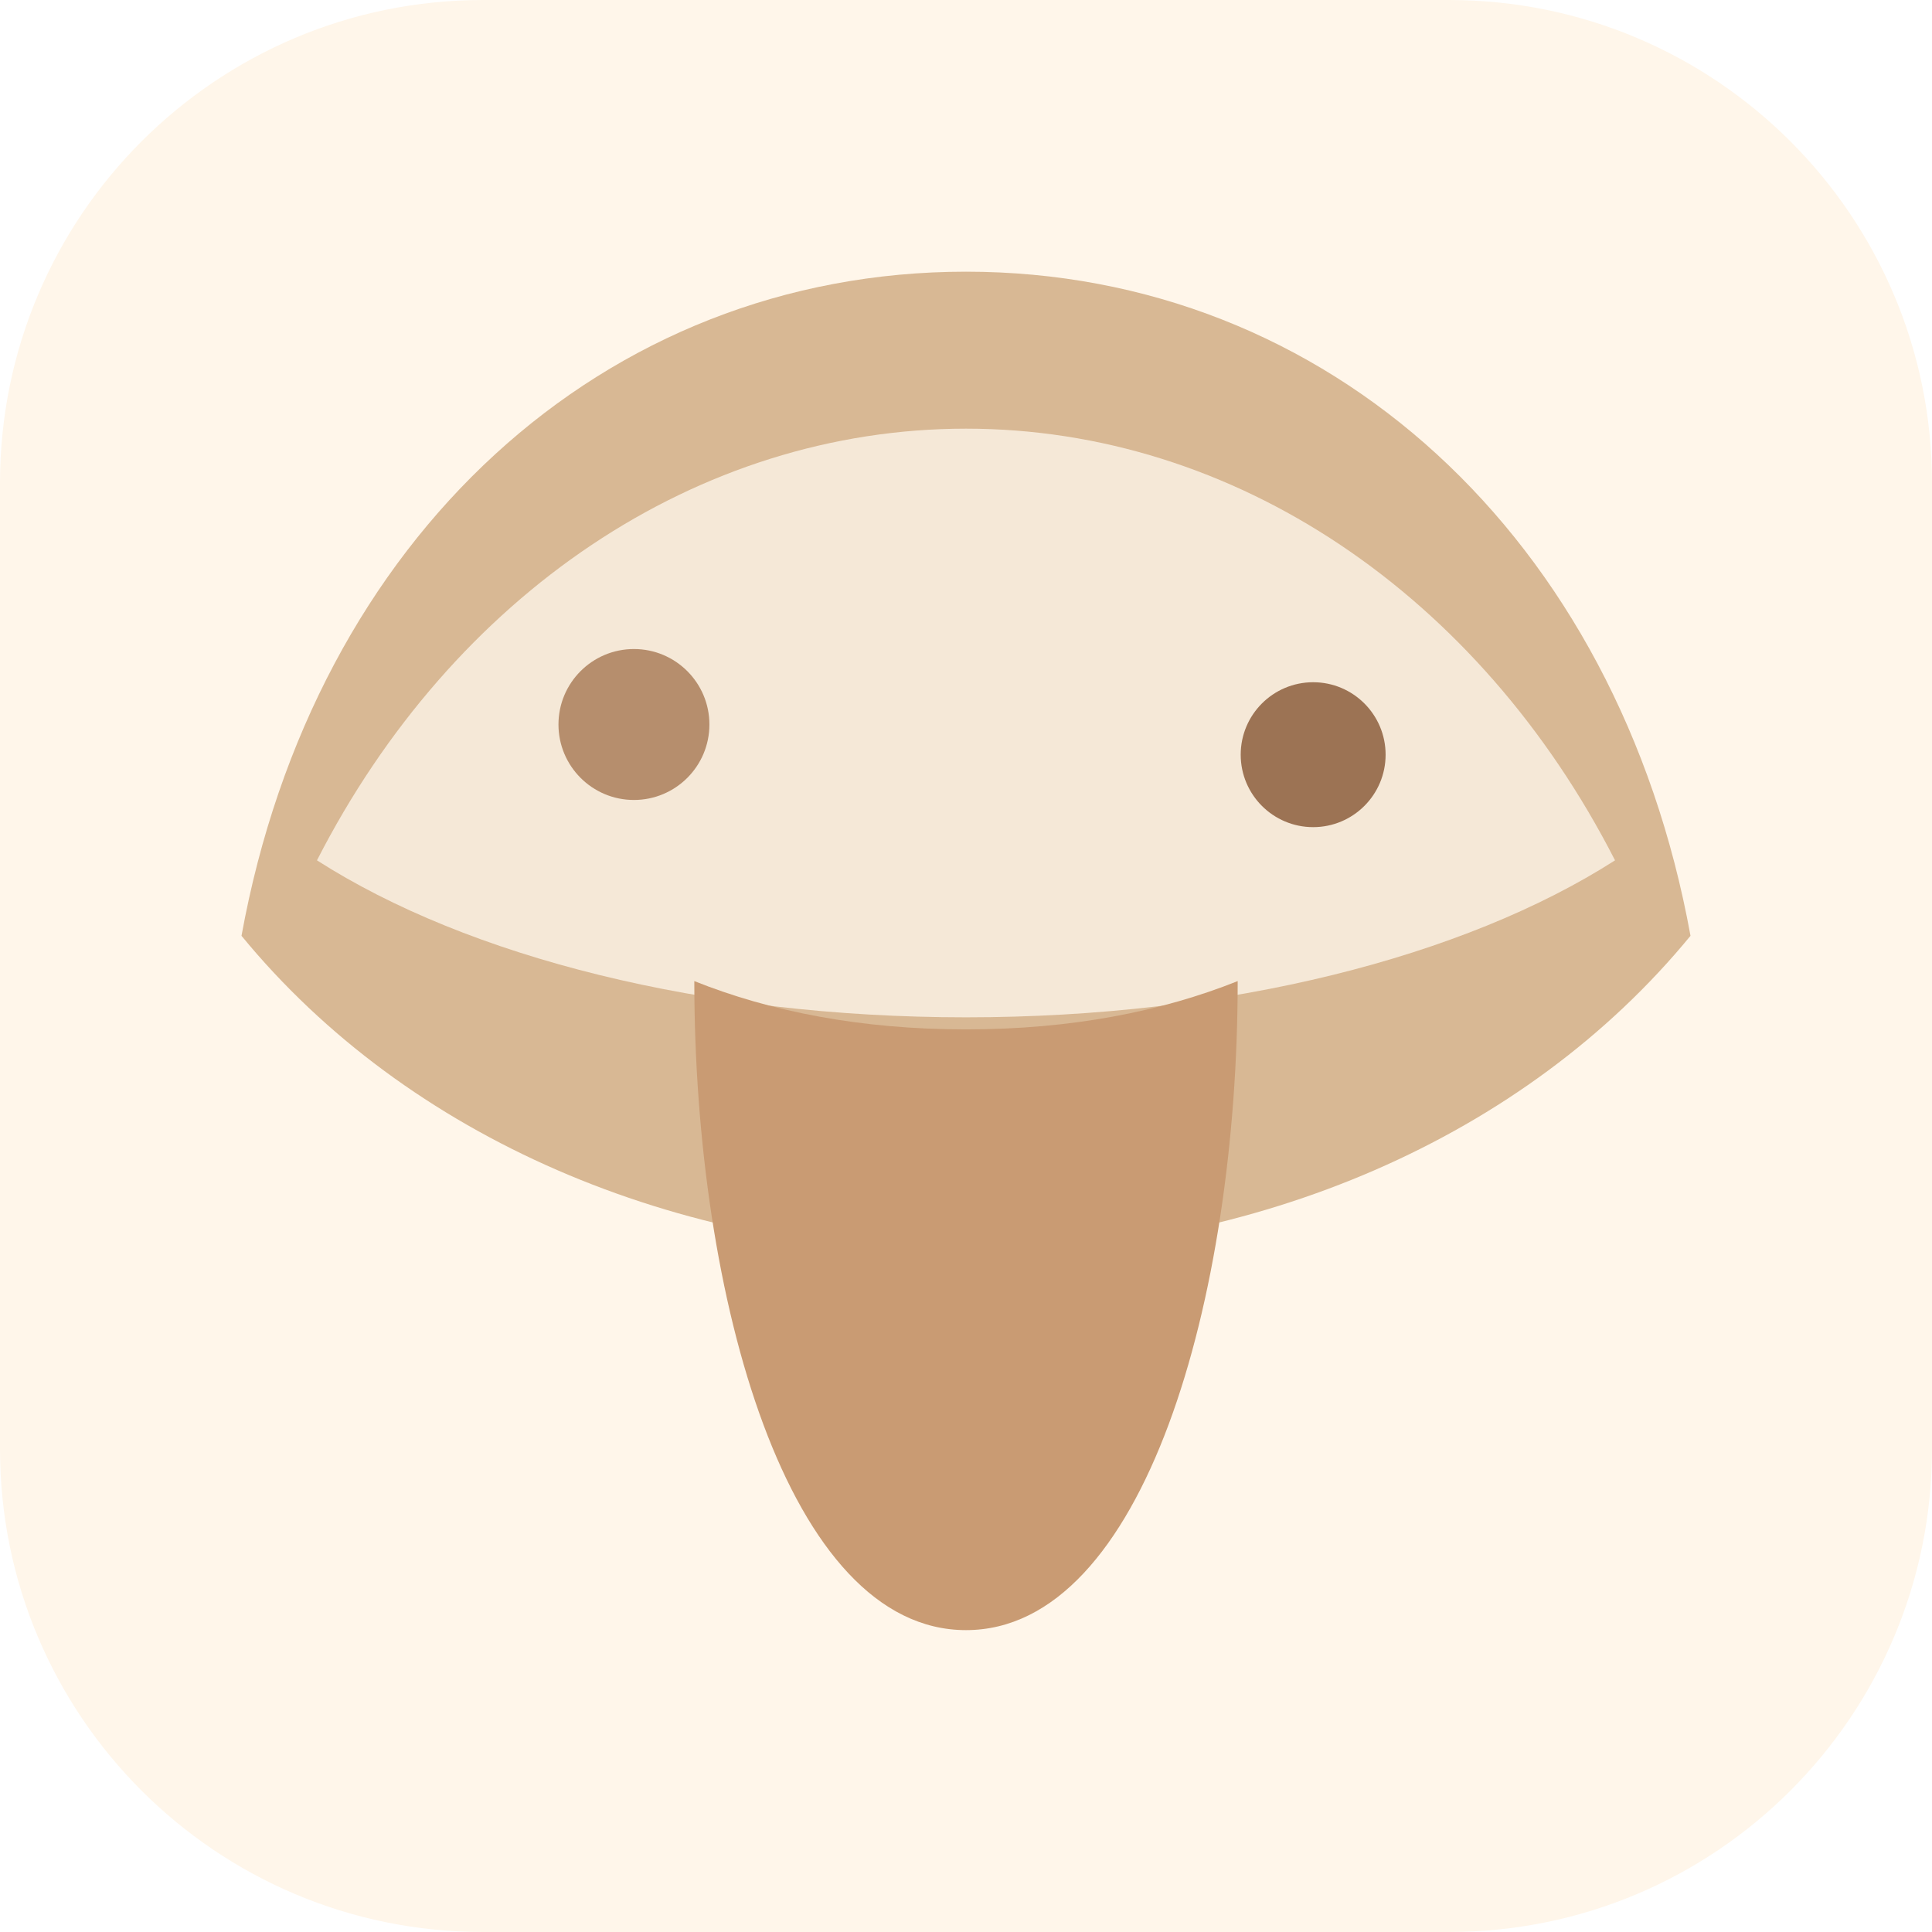
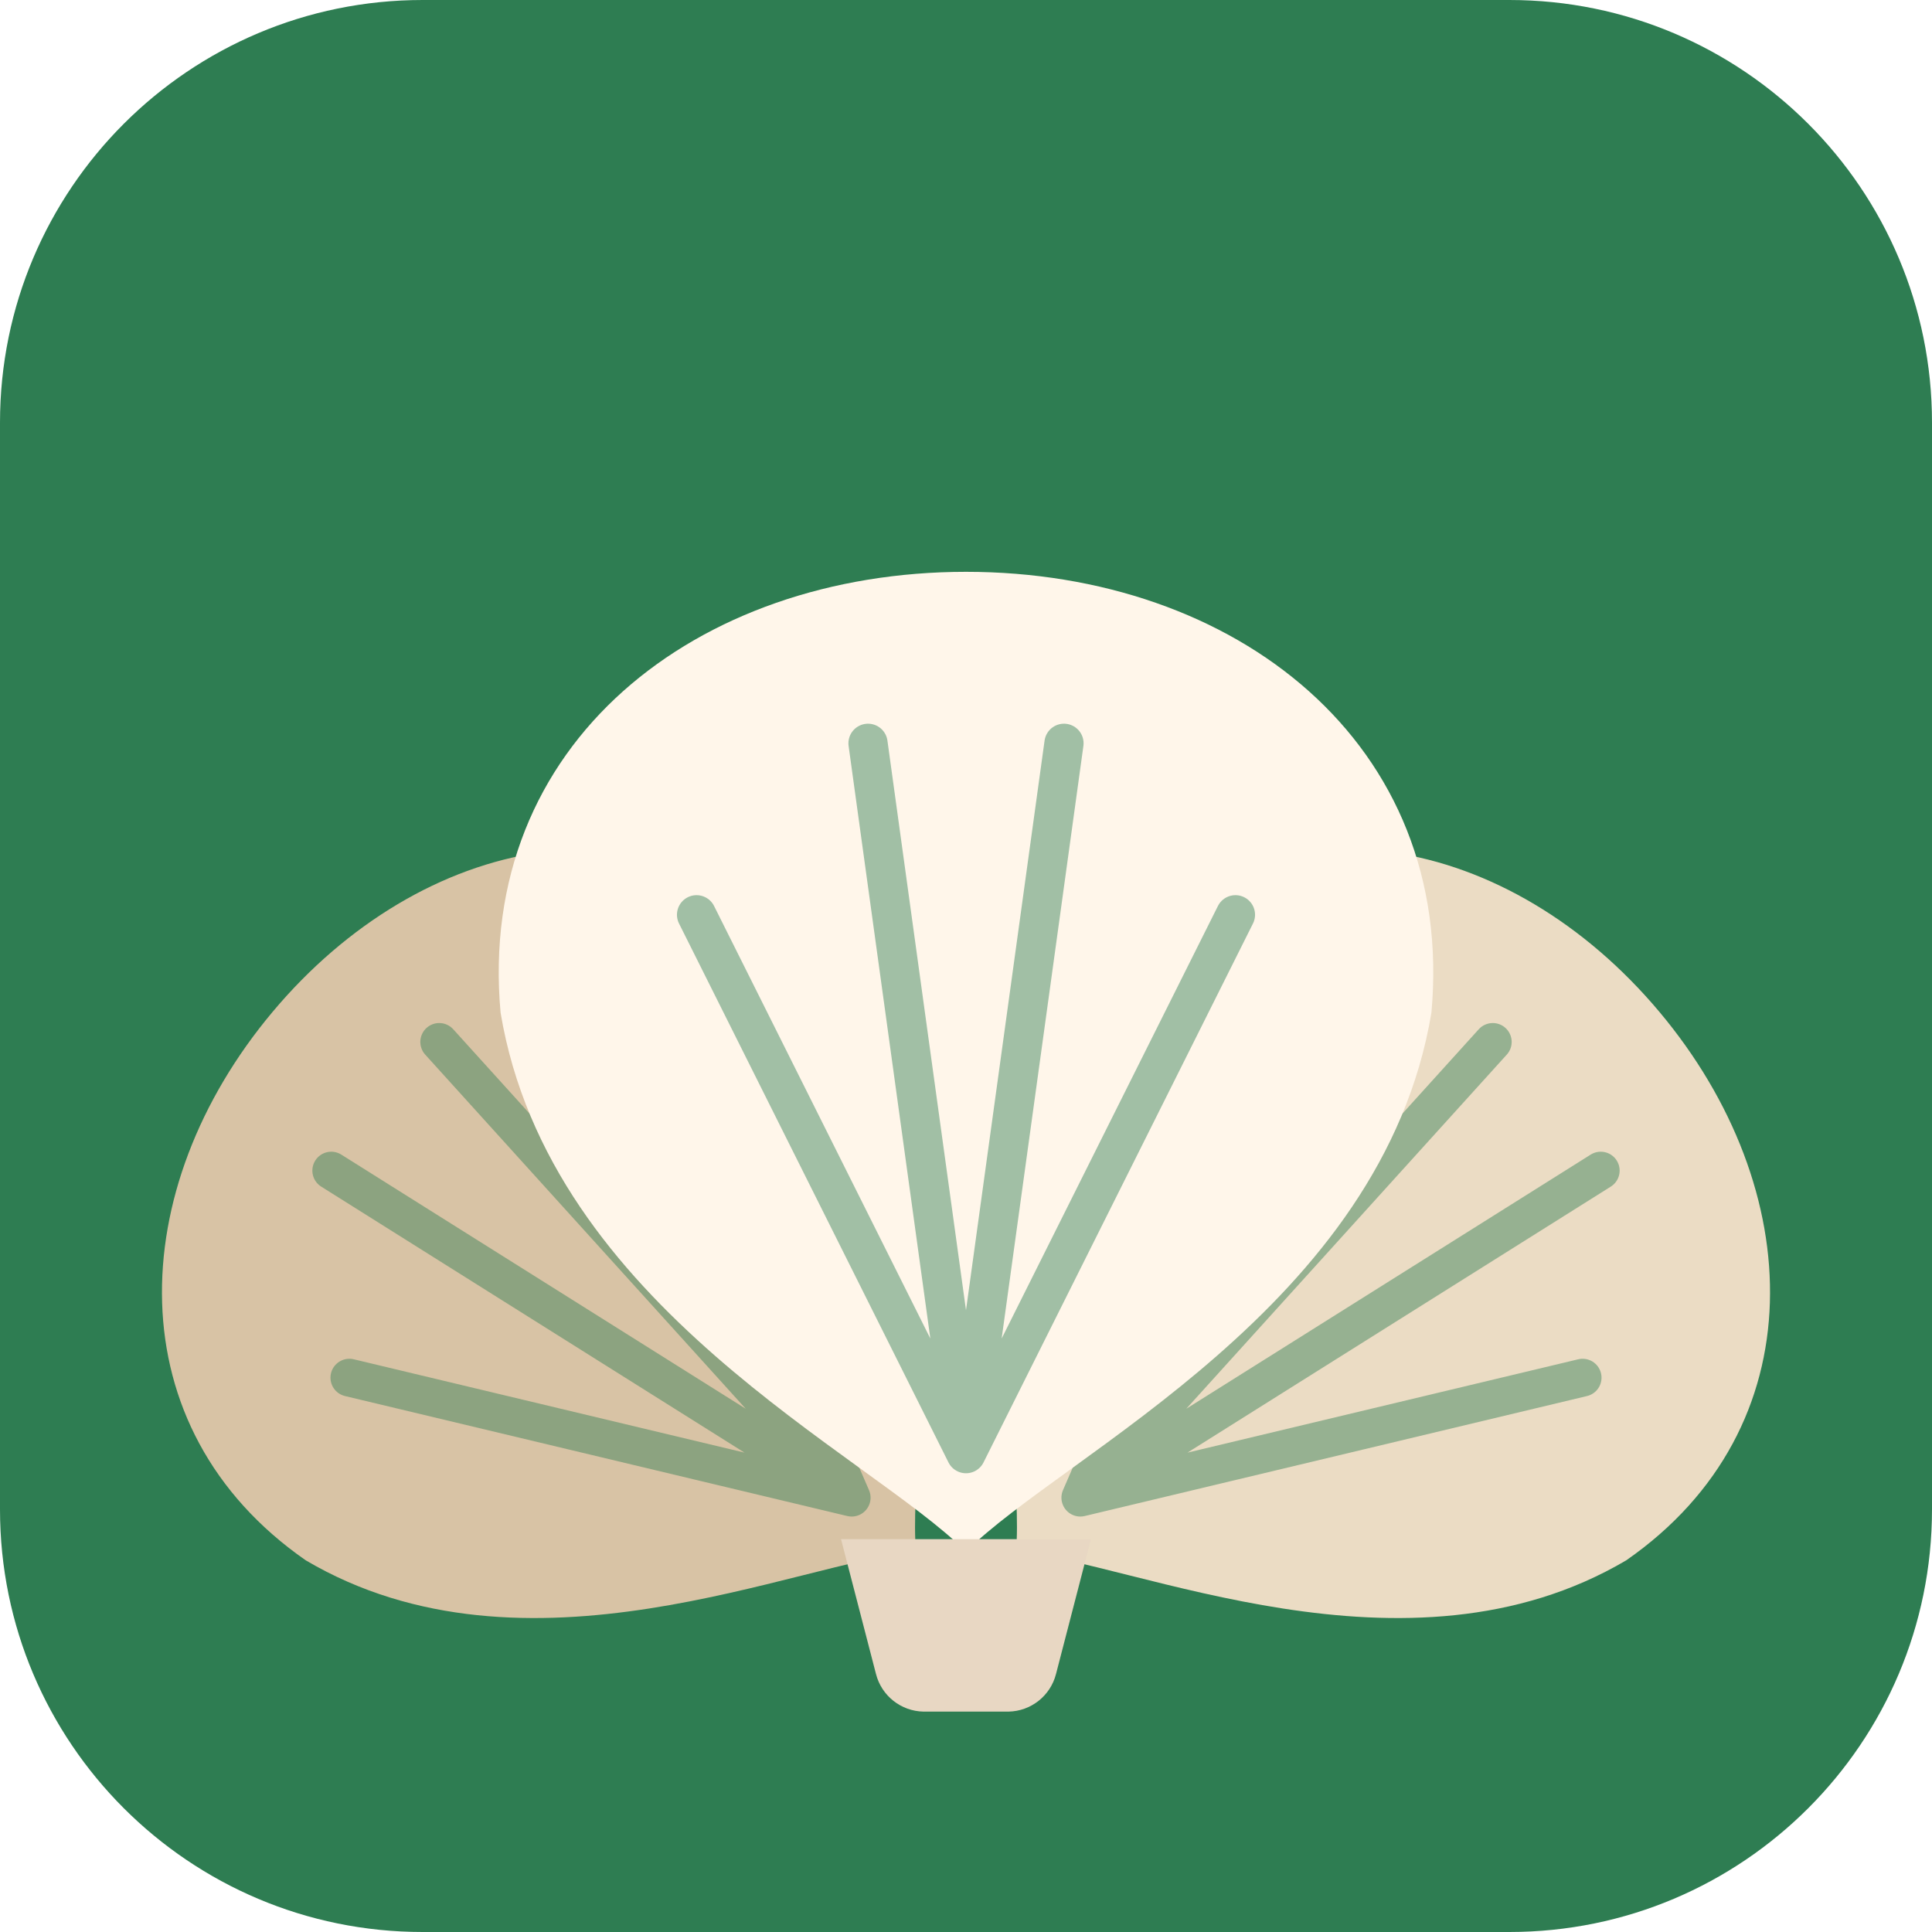
- <svg xmlns="http://www.w3.org/2000/svg" width="32" height="32" viewBox="0 0 64 64">
-   <rect width="64" height="64" rx="16" fill="#FFF6EA" />
-   <path d="M8 31c2.4-13.2 12-22 24-22s21.6 8.8 24 22c-5.5 6.7-14.4 10.5-24 10.5S13.5 37.7 8 31Z" fill="#D8B894" />
-   <path d="M10.5 28.5C15 19.7 23.1 14.2 32 14.2s17 5.5 21.5 14.3c-5 3.2-12.8 5.2-21.5 5.2s-16.5-2-21.5-5.2Z" fill="#FFF8EE" opacity=".75" />
-   <path d="M23 32.5c0 10.5 3.1 21.5 9 21.5s9-11 9-21.5c-2.5 1-5.5 1.6-9 1.6s-6.5-.6-9-1.6Z" fill="#C99B73" />
-   <circle cx="21" cy="24" r="2.5" fill="#B68E6D" />
-   <circle cx="43.5" cy="25" r="2.4" fill="#9C7354" />
+ <svg xmlns="http://www.w3.org/2000/svg" viewBox="0 0 64 64" width="64" height="64" role="img" aria-label="โลโก้โรงเห็ดนางฟ้า">
+   <rect width="64" height="64" rx="14" fill="#2E7D52" />
+   <g transform="translate(32 33) scale(.92) translate(-32 -33)">
+     <g transform="translate(32 35) scale(.9) translate(-32 -35)">
+       <g transform="translate(30 55) rotate(-50) scale(.84)">
+         <path d="M0 0C-4 -4 -17 -10 -19 -22C-20 -33 -11 -40 0 -40C11 -40 20 -33 19 -22C17 -10 4 -4 0 0Z" fill="#D8C3A5" />
+         <path d="M0 -4L-11 -26M0 -4L-4 -33M0 -4L4 -33M0 -4L11 -26" fill="none" stroke="#2E7D52" stroke-width="1.8" stroke-linecap="round" opacity="0.45" />
+       </g>
+       <g transform="translate(34 55) rotate(50) scale(.84)">
+         <path d="M0 0C-4 -4 -17 -10 -19 -22C-20 -33 -11 -40 0 -40C11 -40 20 -33 19 -22C17 -10 4 -4 0 0Z" fill="#EBDCC4" />
+         <path d="M0 -4L-11 -26M0 -4L-4 -33M0 -4L4 -33M0 -4L11 -26" fill="none" stroke="#2E7D52" stroke-width="1.8" stroke-linecap="round" opacity="0.45" />
+       </g>
+       <g transform="translate(32 55) scale(.98)">
+         <path d="M0 0C-4 -4 -17 -10 -19 -22C-20 -33 -11 -40 0 -40C11 -40 20 -33 19 -22C17 -10 4 -4 0 0Z" fill="#FFF6EA" />
+         <path d="M0 -4L-11 -26M0 -4L-4 -33M0 -4L4 -33M0 -4L11 -26" fill="none" stroke="#2E7D52" stroke-width="1.6" stroke-linecap="round" opacity="0.45" />
+       </g>
+       <path d="M27 54.5h10l-1.4 5.4a2 2 0 0 1-1.9 1.5h-3.4a2 2 0 0 1-1.9-1.5z" fill="#E8D7C3" />
+     </g>
+   </g>
</svg>
